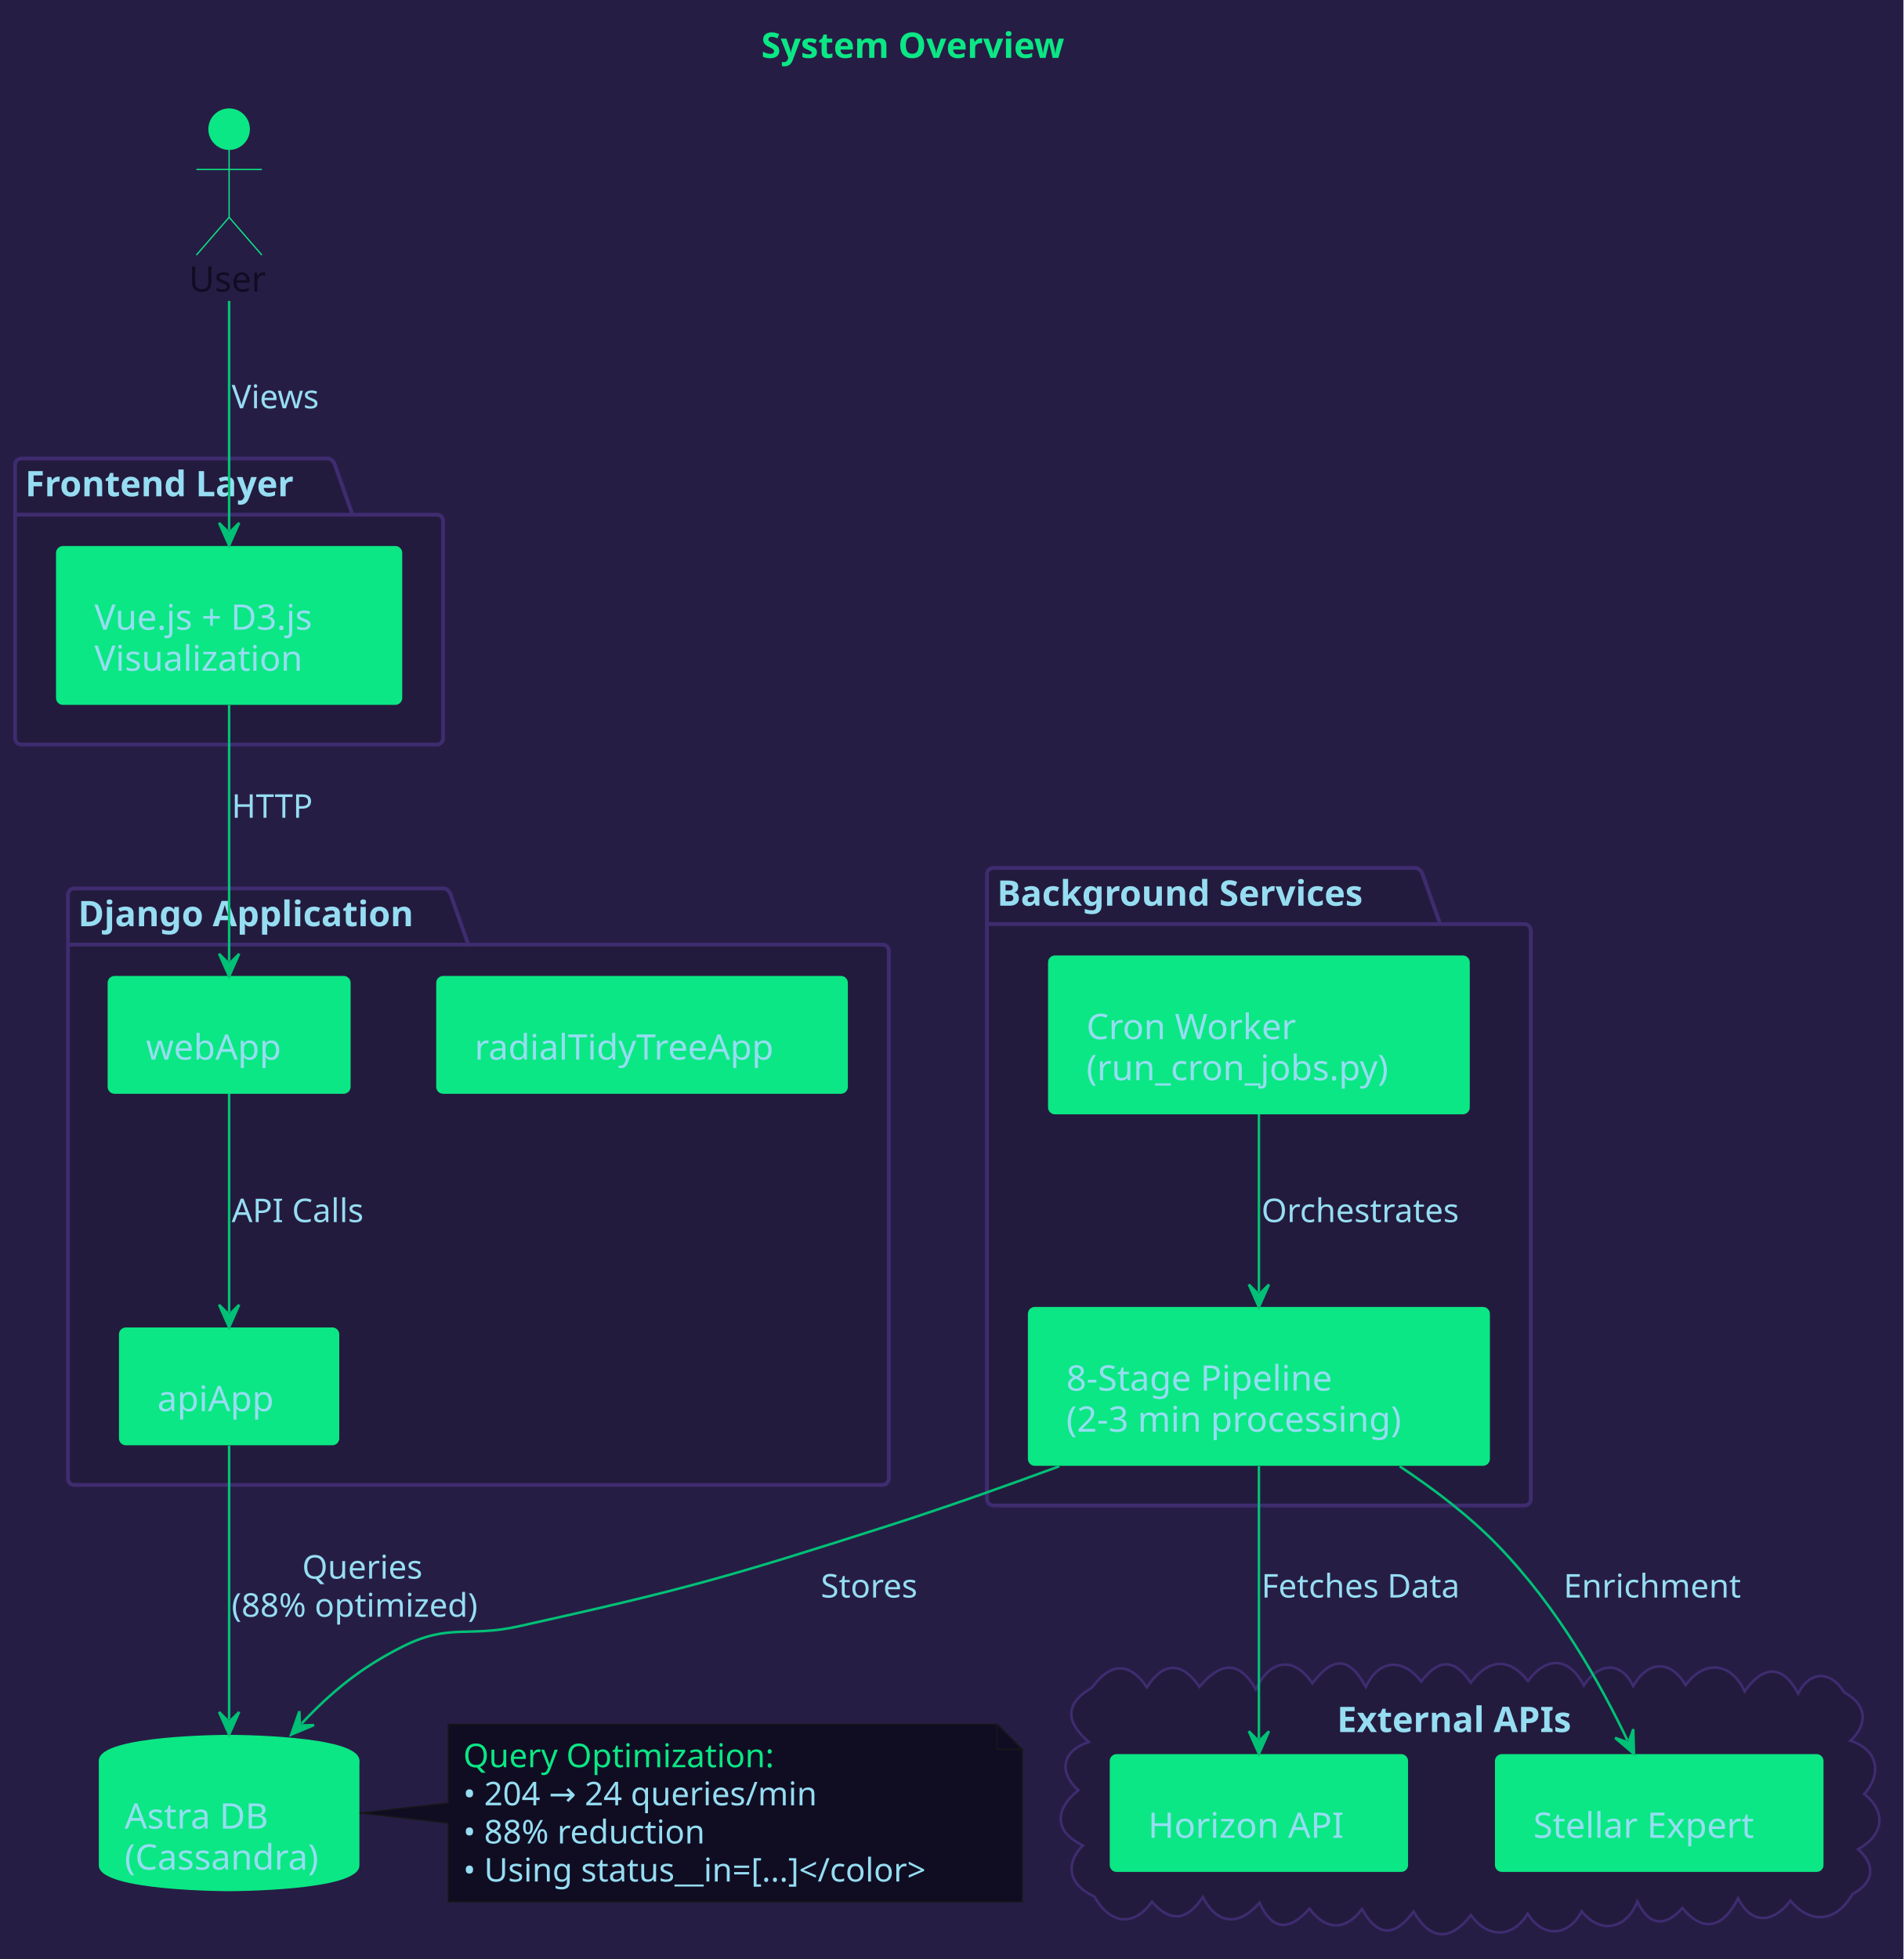
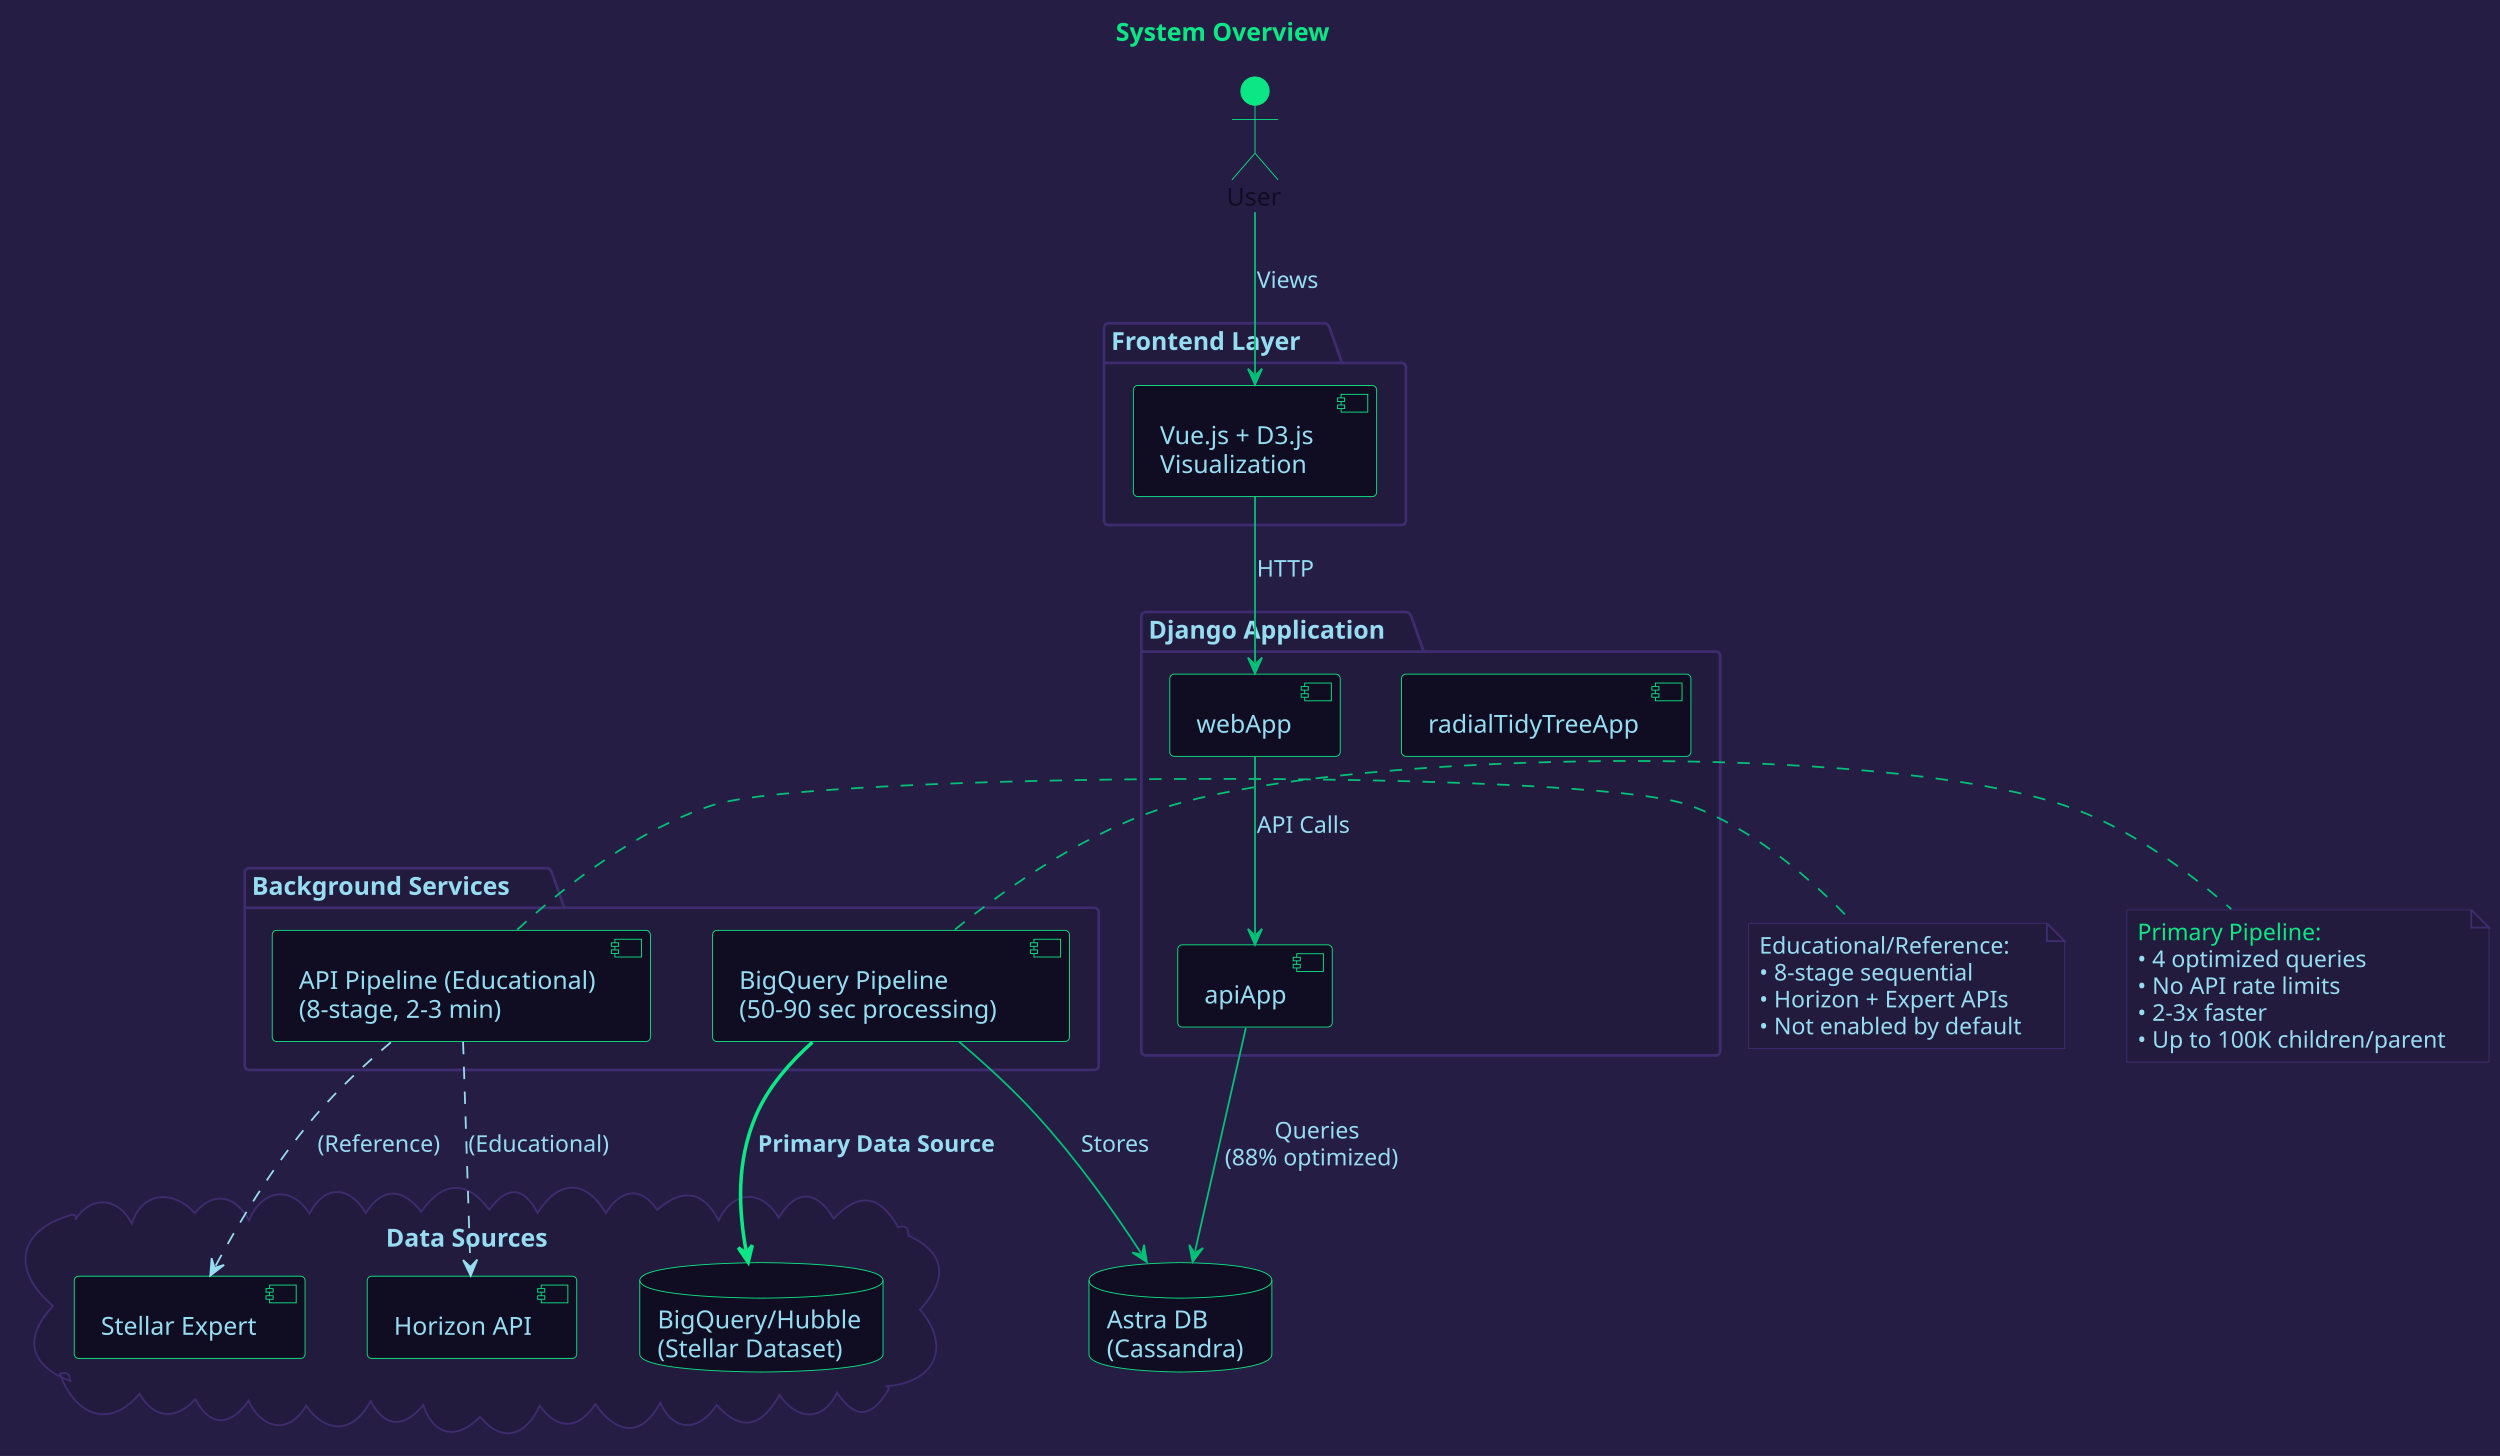
- <svg xmlns="http://www.w3.org/2000/svg" contentStyleType="text/css" height="778px" preserveAspectRatio="none" style="width:756px;height:778px;background:#261D45;" version="1.1" viewBox="0 0 756 778" width="756px" zoomAndPan="magnify">
+ <svg xmlns="http://www.w3.org/2000/svg" contentStyleType="text/css" height="820px" preserveAspectRatio="none" style="width:1408px;height:820px;background:#261D45;" version="1.1" viewBox="0 0 1408 820" width="1408px" zoomAndPan="magnify">
  <defs />
  <g>
-     <rect fill="#261D45" height="778" style="stroke:none;stroke-width:1.0;" width="756" x="0" y="0" />
-     <text fill="#0BE784" font-family="sans-serif" font-size="14" font-weight="bold" lengthAdjust="spacing" textLength="138" x="302.364" y="22.995">System Overview</text>
+     <rect fill="#261D45" height="820" style="stroke:none;stroke-width:1.0;" width="1408" x="0" y="0" />
+     <text fill="#0BE784" font-family="sans-serif" font-size="14" font-weight="bold" lengthAdjust="spacing" textLength="138" x="628.409" y="22.995">System Overview</text>
    <g id="cluster_Frontend Layer">
-       <path d="M8.5,182.097 L130.5,182.097 A3.75,3.75 0 0 1 133,184.597 L140,204.394 L173.5,204.394 A2.5,2.5 0 0 1 176,206.894 L176,293.197 A2.5,2.5 0 0 1 173.5,295.697 L8.5,295.697 A2.5,2.5 0 0 1 6,293.197 L6,184.597 A2.5,2.5 0 0 1 8.5,182.097 " fill="#231B3D" style="stroke:#3F2C70;stroke-width:1.5;" />
-       <line style="stroke:#3F2C70;stroke-width:1.5;" x1="6" x2="140" y1="204.394" y2="204.394" />
-       <text fill="#96DDF2" font-family="sans-serif" font-size="14" font-weight="bold" lengthAdjust="spacing" textLength="121" x="10" y="197.092">Frontend Layer</text>
+       <path d="M624.318,182.097 L746.318,182.097 A3.75,3.75 0 0 1 748.818,184.597 L755.818,204.394 L789.318,204.394 A2.5,2.5 0 0 1 791.818,206.894 L791.818,293.187 A2.5,2.5 0 0 1 789.318,295.687 L624.318,295.687 A2.5,2.5 0 0 1 621.818,293.187 L621.818,184.597 A2.5,2.5 0 0 1 624.318,182.097 " fill="#231B3D" style="stroke:#3F2C70;stroke-width:1.5;" />
+       <line style="stroke:#3F2C70;stroke-width:1.5;" x1="621.818" x2="755.818" y1="204.394" y2="204.394" />
+       <text fill="#96DDF2" font-family="sans-serif" font-size="14" font-weight="bold" lengthAdjust="spacing" textLength="121" x="625.818" y="197.092">Frontend Layer</text>
    </g>
    <g id="cluster_Django Application">
-       <path d="M29.5,352.837 L176.5,352.837 A3.75,3.75 0 0 1 179,355.337 L186,375.134 L350.5,375.134 A2.5,2.5 0 0 1 353,377.634 L353,587.227 A2.5,2.5 0 0 1 350.5,589.727 L29.5,589.727 A2.5,2.5 0 0 1 27,587.227 L27,355.337 A2.5,2.5 0 0 1 29.5,352.837 " fill="#231B3D" style="stroke:#3F2C70;stroke-width:1.5;" />
-       <line style="stroke:#3F2C70;stroke-width:1.5;" x1="27" x2="186" y1="375.134" y2="375.134" />
-       <text fill="#96DDF2" font-family="sans-serif" font-size="14" font-weight="bold" lengthAdjust="spacing" textLength="146" x="31" y="367.832">Django Application</text>
+       <path d="M645.318,344.687 L792.318,344.687 A3.75,3.75 0 0 1 794.818,347.187 L801.818,366.984 L966.318,366.984 A2.5,2.5 0 0 1 968.818,369.484 L968.818,591.927 A2.5,2.5 0 0 1 966.318,594.427 L645.318,594.427 A2.5,2.5 0 0 1 642.818,591.927 L642.818,347.187 A2.5,2.5 0 0 1 645.318,344.687 " fill="#231B3D" style="stroke:#3F2C70;stroke-width:1.5;" />
+       <line style="stroke:#3F2C70;stroke-width:1.5;" x1="642.818" x2="801.818" y1="366.984" y2="366.984" />
+       <text fill="#96DDF2" font-family="sans-serif" font-size="14" font-weight="bold" lengthAdjust="spacing" textLength="146" x="646.818" y="359.682">Django Application</text>
    </g>
    <g id="cluster_Background Services">
-       <path d="M394.5,344.697 L562.5,344.697 A3.75,3.75 0 0 1 565,347.197 L572,366.994 L605.5,366.994 A2.5,2.5 0 0 1 608,369.494 L608,595.377 A2.5,2.5 0 0 1 605.5,597.877 L394.5,597.877 A2.5,2.5 0 0 1 392,595.377 L392,347.197 A2.5,2.5 0 0 1 394.5,344.697 " fill="#231B3D" style="stroke:#3F2C70;stroke-width:1.5;" />
-       <line style="stroke:#3F2C70;stroke-width:1.5;" x1="392" x2="572" y1="366.994" y2="366.994" />
-       <text fill="#96DDF2" font-family="sans-serif" font-size="14" font-weight="bold" lengthAdjust="spacing" textLength="167" x="396" y="359.692">Background Services</text>
+       <path d="M140.318,488.987 L308.318,488.987 A3.75,3.75 0 0 1 310.818,491.487 L317.818,511.284 L616.318,511.284 A2.5,2.5 0 0 1 618.818,513.784 L618.818,600.077 A2.5,2.5 0 0 1 616.318,602.577 L140.318,602.577 A2.5,2.5 0 0 1 137.818,600.077 L137.818,491.487 A2.5,2.5 0 0 1 140.318,488.987 " fill="#231B3D" style="stroke:#3F2C70;stroke-width:1.5;" />
+       <line style="stroke:#3F2C70;stroke-width:1.5;" x1="137.818" x2="317.818" y1="511.284" y2="511.284" />
+       <text fill="#96DDF2" font-family="sans-serif" font-size="14" font-weight="bold" lengthAdjust="spacing" textLength="167" x="141.818" y="503.982">Background Services</text>
    </g>
-     <g id="cluster_External APIs">
-       <path d="M433.666,670.263 C440.72,660.555 448.345,659.556 455.536,670.115 C462.053,659.719 469.635,659.984 476.349,669.913 C484.277,660.576 491.814,658.676 498.785,670.909 C504.128,659.561 513.449,657.086 521.245,668.488 C529.404,657.755 535.92,657.821 542.464,669.985 C547.562,658.846 557.331,658.389 564.46,667.813 C571.36,658.705 577.673,658.537 584.128,668.278 C591.169,658.902 599.264,657.962 606.859,667.615 C614.292,657.523 623.311,658.11 629.027,669.396 C634.497,660.822 643.377,658.949 648.653,669.595 C654.377,659.634 663.376,658.862 669.476,669.208 C677.057,658.968 687.695,660.23 692.917,671.749 C700.122,661.511 707.895,660.678 714.18,672.63 C718.839,663.177 727.297,663.601 732.478,672.098 C741.301,676.92 742.148,684.438 734.979,691.338 C745.772,694.687 747.656,704.481 740.413,712.468 C749.729,719.94 747.764,729.024 737.994,734.388 C745.165,740.8 744.227,747.712 735.773,752.172 C729.719,762.917 719.389,764.827 711.121,754.799 C704.732,763.424 695.835,764.906 690.313,753.881 C685.137,764.41 677.132,768.653 668.211,757.742 C661.121,765.681 654.846,764.652 650.286,755.143 C646.242,765.821 635.82,768.599 628.209,759.034 C623.052,769.143 612.788,769.76 606.738,759.999 C600.789,769.882 590.645,769.785 584.229,760.549 C576.148,771.008 568.127,770.799 561.43,759.124 C554.124,769.073 547.284,769.596 540.96,758.183 C534.425,766.894 526.491,766.684 520.104,758.007 C512.383,766.609 505.555,767.326 500.257,755.637 C492.342,764.788 483.595,764.759 477.732,753.384 C471.667,762.447 465.241,763.972 457.515,755.273 C449.755,766.044 440.414,763.503 434.615,753.149 C425.163,749.038 422.394,740.84 430.071,732.888 C418.315,727.215 419.04,718.395 428.258,710.985 C420.157,703.48 421.992,695.292 432.422,691.81 C423.558,684.147 422.406,676.765 433.666,670.263 " fill="#231B3D" style="stroke:#3F2C70;stroke-width:1.0;" />
-       <text fill="#96DDF2" font-family="sans-serif" font-size="14" font-weight="bold" lengthAdjust="spacing" textLength="103" x="531" y="687.872">External APIs</text>
+     <g id="cluster_Data Sources">
+       <path d="M42.331,687.061 C51.55,672.634 66.932,674.547 74.215,689.186 C80.337,670.316 98.249,670.395 109.701,683.218 C120.696,670.026 132.856,673.833 140.241,687.346 C147.082,670.344 163.682,666.843 174.292,683.538 C182.95,666.893 196.921,667.841 205.977,683.143 C215.678,668.25 226.892,669.18 237.196,682.475 C248.828,665.59 262.922,664.023 275.553,681.356 C285.356,667.916 294.8,667.806 302.757,683.103 C314.563,664.591 329.522,663.686 341.227,683.204 C349.156,670.349 360.606,667.269 370.187,681.434 C384.072,669.133 395.937,670.335 404.715,687.432 C412.547,670.341 429.206,669.542 438.562,685.889 C448.394,669.309 460.19,670.379 469.514,686.371 C483.929,670.878 495.759,673.286 505.818,691.117 C510.015,689.857 511.877,691.654 511.556,695.86 C533.862,706.102 533.219,721.37 518.147,737.526 C536.647,759.412 525.561,779.073 498.818,780.707 C500.579,780.881 500.966,781.874 499.963,783.279 C490.705,798.516 481.763,799.591 471.4,784.313 C463.267,801.386 448.338,799.499 438.958,785.62 C429.615,802.536 418.178,807.591 403.592,791.184 C394.716,805.553 379.52,807.634 371.925,789.92 C360.936,810.307 347.158,807.502 335.292,790.786 C325.763,805.128 314.327,805.743 303.94,791.735 C296.566,807.84 283.636,813.754 270.375,797.922 C257.777,810.98 244.518,809.281 238.362,791.283 C227.879,804.198 217.091,804.544 208.698,789.098 C199.302,806.834 184.271,808.278 172.437,791.672 C162.148,808.707 147.421,804.491 139.916,788.897 C130.343,802.774 118.646,804.633 110.027,787.963 C99.343,799.808 86.77,799.375 78.611,784.943 C60.375,806.473 41.269,795.171 33.818,773.707 C37.699,772.554 39.452,773.825 39.587,777.867 C16.593,768.887 12.878,753.669 29.882,735.522 C6,715.509 9.764,692.443 40.818,684.117 C42.639,684.285 43.279,685.47 42.331,687.061 " fill="#231B3D" style="stroke:#3F2C70;stroke-width:1.0;" />
+       <text fill="#96DDF2" font-family="sans-serif" font-size="14" font-weight="bold" lengthAdjust="spacing" textLength="105" x="217.318" y="702.112">Data Sources</text>
    </g>
    <g id="elem_Frontend">
-       <rect fill="#0BE784" height="62.594" rx="2.5" ry="2.5" style="stroke:#0BE784;stroke-width:0.5;" width="137" x="22.5" y="217.097" />
-       <rect fill="#0BE784" height="10" style="stroke:#0BE784;stroke-width:0.5;" width="15" x="139.5" y="222.097" />
-       <rect fill="#0BE784" height="2" style="stroke:#0BE784;stroke-width:0.5;" width="4" x="137.5" y="224.097" />
-       <rect fill="#0BE784" height="2" style="stroke:#0BE784;stroke-width:0.5;" width="4" x="137.5" y="228.097" />
-       <text fill="#96DDF2" font-family="sans-serif" font-size="14" lengthAdjust="spacing" textLength="97" x="37.5" y="250.092">Vue.js + D3.js</text>
-       <text fill="#96DDF2" font-family="sans-serif" font-size="14" lengthAdjust="spacing" textLength="85" x="37.5" y="266.389">Visualization</text>
+       <rect fill="#100D23" height="62.594" rx="2.5" ry="2.5" style="stroke:#0BE784;stroke-width:0.5;" width="137" x="638.318" y="217.097" />
+       <rect fill="#100D23" height="10" style="stroke:#0BE784;stroke-width:0.5;" width="15" x="755.318" y="222.097" />
+       <rect fill="#100D23" height="2" style="stroke:#0BE784;stroke-width:0.5;" width="4" x="753.318" y="224.097" />
+       <rect fill="#100D23" height="2" style="stroke:#0BE784;stroke-width:0.5;" width="4" x="753.318" y="228.097" />
+       <text fill="#96DDF2" font-family="sans-serif" font-size="14" lengthAdjust="spacing" textLength="97" x="653.318" y="250.092">Vue.js + D3.js</text>
+       <text fill="#96DDF2" font-family="sans-serif" font-size="14" lengthAdjust="spacing" textLength="85" x="653.318" y="266.389">Visualization</text>
    </g>
    <g id="elem_WebApp">
-       <rect fill="#0BE784" height="46.297" rx="2.5" ry="2.5" style="stroke:#0BE784;stroke-width:0.5;" width="96" x="43" y="387.837" />
-       <rect fill="#0BE784" height="10" style="stroke:#0BE784;stroke-width:0.5;" width="15" x="119" y="392.837" />
-       <rect fill="#0BE784" height="2" style="stroke:#0BE784;stroke-width:0.5;" width="4" x="117" y="394.837" />
-       <rect fill="#0BE784" height="2" style="stroke:#0BE784;stroke-width:0.5;" width="4" x="117" y="398.837" />
-       <text fill="#96DDF2" font-family="sans-serif" font-size="14" lengthAdjust="spacing" textLength="56" x="58" y="420.832">webApp</text>
+       <rect fill="#100D23" height="46.297" rx="2.5" ry="2.5" style="stroke:#0BE784;stroke-width:0.5;" width="96" x="658.818" y="379.687" />
+       <rect fill="#100D23" height="10" style="stroke:#0BE784;stroke-width:0.5;" width="15" x="734.818" y="384.687" />
+       <rect fill="#100D23" height="2" style="stroke:#0BE784;stroke-width:0.5;" width="4" x="732.818" y="386.687" />
+       <rect fill="#100D23" height="2" style="stroke:#0BE784;stroke-width:0.5;" width="4" x="732.818" y="390.687" />
+       <text fill="#96DDF2" font-family="sans-serif" font-size="14" lengthAdjust="spacing" textLength="56" x="673.818" y="412.682">webApp</text>
    </g>
    <g id="elem_ApiApp">
-       <rect fill="#0BE784" height="46.297" rx="2.5" ry="2.5" style="stroke:#0BE784;stroke-width:0.5;" width="87" x="47.5" y="527.437" />
-       <rect fill="#0BE784" height="10" style="stroke:#0BE784;stroke-width:0.5;" width="15" x="114.5" y="532.437" />
-       <rect fill="#0BE784" height="2" style="stroke:#0BE784;stroke-width:0.5;" width="4" x="112.5" y="534.437" />
-       <rect fill="#0BE784" height="2" style="stroke:#0BE784;stroke-width:0.5;" width="4" x="112.5" y="538.437" />
-       <text fill="#96DDF2" font-family="sans-serif" font-size="14" lengthAdjust="spacing" textLength="47" x="62.5" y="560.432">apiApp</text>
+       <rect fill="#100D23" height="46.297" rx="2.5" ry="2.5" style="stroke:#0BE784;stroke-width:0.5;" width="87" x="663.318" y="532.137" />
+       <rect fill="#100D23" height="10" style="stroke:#0BE784;stroke-width:0.5;" width="15" x="730.318" y="537.137" />
+       <rect fill="#100D23" height="2" style="stroke:#0BE784;stroke-width:0.5;" width="4" x="728.318" y="539.137" />
+       <rect fill="#100D23" height="2" style="stroke:#0BE784;stroke-width:0.5;" width="4" x="728.318" y="543.137" />
+       <text fill="#96DDF2" font-family="sans-serif" font-size="14" lengthAdjust="spacing" textLength="47" x="678.318" y="565.132">apiApp</text>
    </g>
    <g id="elem_RadialApp">
-       <rect fill="#0BE784" height="46.297" rx="2.5" ry="2.5" style="stroke:#0BE784;stroke-width:0.5;" width="163" x="173.5" y="387.837" />
-       <rect fill="#0BE784" height="10" style="stroke:#0BE784;stroke-width:0.5;" width="15" x="316.5" y="392.837" />
-       <rect fill="#0BE784" height="2" style="stroke:#0BE784;stroke-width:0.5;" width="4" x="314.5" y="394.837" />
-       <rect fill="#0BE784" height="2" style="stroke:#0BE784;stroke-width:0.5;" width="4" x="314.5" y="398.837" />
-       <text fill="#96DDF2" font-family="sans-serif" font-size="14" lengthAdjust="spacing" textLength="123" x="188.5" y="420.832">radialTidyTreeApp</text>
+       <rect fill="#100D23" height="46.297" rx="2.5" ry="2.5" style="stroke:#0BE784;stroke-width:0.5;" width="163" x="789.318" y="379.687" />
+       <rect fill="#100D23" height="10" style="stroke:#0BE784;stroke-width:0.5;" width="15" x="932.318" y="384.687" />
+       <rect fill="#100D23" height="2" style="stroke:#0BE784;stroke-width:0.5;" width="4" x="930.318" y="386.687" />
+       <rect fill="#100D23" height="2" style="stroke:#0BE784;stroke-width:0.5;" width="4" x="930.318" y="390.687" />
+       <text fill="#96DDF2" font-family="sans-serif" font-size="14" lengthAdjust="spacing" textLength="123" x="804.318" y="412.682">radialTidyTreeApp</text>
    </g>
-     <g id="elem_CronWorker">
-       <rect fill="#0BE784" height="62.594" rx="2.5" ry="2.5" style="stroke:#0BE784;stroke-width:0.5;" width="167" x="416.5" y="379.697" />
-       <rect fill="#0BE784" height="10" style="stroke:#0BE784;stroke-width:0.5;" width="15" x="563.5" y="384.697" />
-       <rect fill="#0BE784" height="2" style="stroke:#0BE784;stroke-width:0.5;" width="4" x="561.5" y="386.697" />
-       <rect fill="#0BE784" height="2" style="stroke:#0BE784;stroke-width:0.5;" width="4" x="561.5" y="390.697" />
-       <text fill="#96DDF2" font-family="sans-serif" font-size="14" lengthAdjust="spacing" textLength="86" x="431.5" y="412.692">Cron Worker</text>
-       <text fill="#96DDF2" font-family="sans-serif" font-size="14" lengthAdjust="spacing" textLength="127" x="431.5" y="428.989">(run_cron_jobs.py)</text>
+     <g id="elem_BQPipeline">
+       <rect fill="#100D23" height="62.594" rx="2.5" ry="2.5" style="stroke:#0BE784;stroke-width:0.5;" width="201" x="401.318" y="523.987" />
+       <rect fill="#100D23" height="10" style="stroke:#0BE784;stroke-width:0.5;" width="15" x="582.318" y="528.987" />
+       <rect fill="#100D23" height="2" style="stroke:#0BE784;stroke-width:0.5;" width="4" x="580.318" y="530.987" />
+       <rect fill="#100D23" height="2" style="stroke:#0BE784;stroke-width:0.5;" width="4" x="580.318" y="534.987" />
+       <text fill="#96DDF2" font-family="sans-serif" font-size="14" lengthAdjust="spacing" textLength="121" x="416.318" y="556.982">BigQuery Pipeline</text>
+       <text fill="#96DDF2" font-family="sans-serif" font-size="14" lengthAdjust="spacing" textLength="161" x="416.318" y="573.279">(50-90 sec processing)</text>
    </g>
-     <g id="elem_Pipeline">
-       <rect fill="#0BE784" height="62.594" rx="2.5" ry="2.5" style="stroke:#0BE784;stroke-width:0.5;" width="183" x="408.5" y="519.287" />
-       <rect fill="#0BE784" height="10" style="stroke:#0BE784;stroke-width:0.5;" width="15" x="571.5" y="524.287" />
-       <rect fill="#0BE784" height="2" style="stroke:#0BE784;stroke-width:0.5;" width="4" x="569.5" y="526.287" />
-       <rect fill="#0BE784" height="2" style="stroke:#0BE784;stroke-width:0.5;" width="4" x="569.5" y="530.287" />
-       <text fill="#96DDF2" font-family="sans-serif" font-size="14" lengthAdjust="spacing" textLength="112" x="423.5" y="552.282">8-Stage Pipeline</text>
-       <text fill="#96DDF2" font-family="sans-serif" font-size="14" lengthAdjust="spacing" textLength="143" x="423.5" y="568.579">(2-3 min processing)</text>
+     <g id="elem_APIPipeline">
+       <rect fill="#100D23" height="62.594" rx="2.5" ry="2.5" style="stroke:#0BE784;stroke-width:0.5;" width="213" x="153.318" y="523.987" />
+       <rect fill="#100D23" height="10" style="stroke:#0BE784;stroke-width:0.5;" width="15" x="346.318" y="528.987" />
+       <rect fill="#100D23" height="2" style="stroke:#0BE784;stroke-width:0.5;" width="4" x="344.318" y="530.987" />
+       <rect fill="#100D23" height="2" style="stroke:#0BE784;stroke-width:0.5;" width="4" x="344.318" y="534.987" />
+       <text fill="#96DDF2" font-family="sans-serif" font-size="14" lengthAdjust="spacing" textLength="173" x="168.318" y="556.982">API Pipeline (Educational)</text>
+       <text fill="#96DDF2" font-family="sans-serif" font-size="14" lengthAdjust="spacing" textLength="123" x="168.318" y="573.279">(8-stage, 2-3 min)</text>
+     </g>
+     <g id="elem_BigQuery">
+       <path d="M360.318,721.117 C360.318,711.117 428.818,711.117 428.818,711.117 C428.818,711.117 497.318,711.117 497.318,721.117 L497.318,762.711 C497.318,772.711 428.818,772.711 428.818,772.711 C428.818,772.711 360.318,772.711 360.318,762.711 L360.318,721.117 " fill="#100D23" style="stroke:#0BE784;stroke-width:0.5;" />
+       <path d="M360.318,721.117 C360.318,731.117 428.818,731.117 428.818,731.117 C428.818,731.117 497.318,731.117 497.318,721.117 " fill="none" style="stroke:#0BE784;stroke-width:0.5;" />
+       <text fill="#96DDF2" font-family="sans-serif" font-size="14" lengthAdjust="spacing" textLength="117" x="370.318" y="748.112">BigQuery/Hubble</text>
+       <text fill="#96DDF2" font-family="sans-serif" font-size="14" lengthAdjust="spacing" textLength="110" x="370.318" y="764.409">(Stellar Dataset)</text>
    </g>
    <g id="elem_Horizon">
-       <rect fill="#0BE784" height="46.297" rx="2.5" ry="2.5" style="stroke:#0BE784;stroke-width:0.5;" width="118" x="441" y="696.877" />
-       <rect fill="#0BE784" height="10" style="stroke:#0BE784;stroke-width:0.5;" width="15" x="539" y="701.877" />
-       <rect fill="#0BE784" height="2" style="stroke:#0BE784;stroke-width:0.5;" width="4" x="537" y="703.877" />
-       <rect fill="#0BE784" height="2" style="stroke:#0BE784;stroke-width:0.5;" width="4" x="537" y="707.877" />
-       <text fill="#96DDF2" font-family="sans-serif" font-size="14" lengthAdjust="spacing" textLength="78" x="456" y="729.872">Horizon API</text>
+       <rect fill="#100D23" height="46.297" rx="2.5" ry="2.5" style="stroke:#0BE784;stroke-width:0.5;" width="118" x="206.818" y="718.757" />
+       <rect fill="#100D23" height="10" style="stroke:#0BE784;stroke-width:0.5;" width="15" x="304.818" y="723.757" />
+       <rect fill="#100D23" height="2" style="stroke:#0BE784;stroke-width:0.5;" width="4" x="302.818" y="725.757" />
+       <rect fill="#100D23" height="2" style="stroke:#0BE784;stroke-width:0.5;" width="4" x="302.818" y="729.757" />
+       <text fill="#96DDF2" font-family="sans-serif" font-size="14" lengthAdjust="spacing" textLength="78" x="221.818" y="751.752">Horizon API</text>
    </g>
    <g id="elem_Expert">
-       <rect fill="#0BE784" height="46.297" rx="2.5" ry="2.5" style="stroke:#0BE784;stroke-width:0.5;" width="130" x="594" y="696.877" />
-       <rect fill="#0BE784" height="10" style="stroke:#0BE784;stroke-width:0.5;" width="15" x="704" y="701.877" />
-       <rect fill="#0BE784" height="2" style="stroke:#0BE784;stroke-width:0.5;" width="4" x="702" y="703.877" />
-       <rect fill="#0BE784" height="2" style="stroke:#0BE784;stroke-width:0.5;" width="4" x="702" y="707.877" />
-       <text fill="#96DDF2" font-family="sans-serif" font-size="14" lengthAdjust="spacing" textLength="90" x="609" y="729.872">Stellar Expert</text>
+       <rect fill="#100D23" height="46.297" rx="2.5" ry="2.5" style="stroke:#0BE784;stroke-width:0.5;" width="130" x="41.818" y="718.757" />
+       <rect fill="#100D23" height="10" style="stroke:#0BE784;stroke-width:0.5;" width="15" x="151.818" y="723.757" />
+       <rect fill="#100D23" height="2" style="stroke:#0BE784;stroke-width:0.5;" width="4" x="149.818" y="725.757" />
+       <rect fill="#100D23" height="2" style="stroke:#0BE784;stroke-width:0.5;" width="4" x="149.818" y="729.757" />
+       <text fill="#96DDF2" font-family="sans-serif" font-size="14" lengthAdjust="spacing" textLength="90" x="56.818" y="751.752">Stellar Expert</text>
    </g>
    <g id="elem_User">
-       <ellipse cx="91" cy="51.297" fill="#0BE784" rx="8" ry="8" style="stroke:#0BE784;stroke-width:0.5;" />
-       <path d="M91,59.297 L91,86.297 M78,67.297 L104,67.297 M91,86.297 L78,101.297 M91,86.297 L104,101.297 " fill="none" style="stroke:#0BE784;stroke-width:0.5;" />
-       <text fill="#100D23" font-family="sans-serif" font-size="14" lengthAdjust="spacing" textLength="32" x="75" y="115.792">User</text>
+       <ellipse cx="706.818" cy="51.297" fill="#0BE784" rx="8" ry="8" style="stroke:#0BE784;stroke-width:0.5;" />
+       <path d="M706.818,59.297 L706.818,86.297 M693.818,67.297 L719.818,67.297 M706.818,86.297 L693.818,101.297 M706.818,86.297 L719.818,101.297 " fill="none" style="stroke:#0BE784;stroke-width:0.5;" />
+       <text fill="#100D23" font-family="sans-serif" font-size="14" lengthAdjust="spacing" textLength="32" x="690.818" y="115.792">User</text>
    </g>
    <g id="elem_DB">
-       <path d="M39.5,699.227 C39.5,689.227 91,689.227 91,689.227 C91,689.227 142.5,689.227 142.5,699.227 L142.5,740.821 C142.5,750.821 91,750.821 91,750.821 C91,750.821 39.5,750.821 39.5,740.821 L39.5,699.227 " fill="#0BE784" style="stroke:#0BE784;stroke-width:0.5;" />
-       <path d="M39.5,699.227 C39.5,709.227 91,709.227 91,709.227 C91,709.227 142.5,709.227 142.5,699.227 " fill="none" style="stroke:#0BE784;stroke-width:0.5;" />
-       <text fill="#96DDF2" font-family="sans-serif" font-size="14" lengthAdjust="spacing" textLength="60" x="49.5" y="726.222">Astra DB</text>
-       <text fill="#96DDF2" font-family="sans-serif" font-size="14" lengthAdjust="spacing" textLength="83" x="49.5" y="742.519">(Cassandra)</text>
+       <path d="M613.318,721.117 C613.318,711.117 664.818,711.117 664.818,711.117 C664.818,711.117 716.318,711.117 716.318,721.117 L716.318,762.711 C716.318,772.711 664.818,772.711 664.818,772.711 C664.818,772.711 613.318,772.711 613.318,762.711 L613.318,721.117 " fill="#100D23" style="stroke:#0BE784;stroke-width:0.5;" />
+       <path d="M613.318,721.117 C613.318,731.117 664.818,731.117 664.818,731.117 C664.818,731.117 716.318,731.117 716.318,721.117 " fill="none" style="stroke:#0BE784;stroke-width:0.5;" />
+       <text fill="#96DDF2" font-family="sans-serif" font-size="14" lengthAdjust="spacing" textLength="60" x="623.318" y="748.112">Astra DB</text>
+       <text fill="#96DDF2" font-family="sans-serif" font-size="14" lengthAdjust="spacing" textLength="83" x="623.318" y="764.409">(Cassandra)</text>
    </g>
-     <g id="elem_GMN24">
-       <path d="M178,684.767 L178,716.027 L142.82,720.027 L178,724.027 L178,755.298 A0,0 0 0 0 178,755.298 L406,755.298 A0,0 0 0 0 406,755.298 L406,694.767 L396,684.767 L178,684.767 A0,0 0 0 0 178,684.767 " fill="#100D23" style="stroke:#181818;stroke-width:0.5;" />
-       <path d="M396,684.767 L396,694.767 L406,694.767 L396,684.767 " fill="#100D23" style="stroke:#181818;stroke-width:0.5;" />
-       <text fill="#0BE784" font-family="sans-serif" font-size="13" lengthAdjust="spacing" textLength="127" x="184" y="701.834">Query Optimization:</text>
-       <text fill="#96DDF2" font-family="sans-serif" font-size="13" lengthAdjust="spacing" textLength="150" x="184" y="716.967">• 204 → 24 queries/min</text>
-       <text fill="#96DDF2" font-family="sans-serif" font-size="13" lengthAdjust="spacing" textLength="104" x="184" y="732.099">• 88% reduction</text>
-       <text fill="#96DDF2" font-family="sans-serif" font-size="13" lengthAdjust="spacing" textLength="207" x="184" y="747.232">• Using status__in=[...]&lt;/color&gt;</text>
+     <g id="elem_GMN25">
+       <path d="M1197.818,512.447 L1197.818,598.111 L1401.818,598.111 L1401.818,522.447 L1391.818,512.447 L1197.818,512.447 " fill="#231B3D" style="stroke:#3F2C70;stroke-width:0.5;" />
+       <path d="M1391.818,512.447 L1391.818,522.447 L1401.818,522.447 L1391.818,512.447 " fill="#231B3D" style="stroke:#3F2C70;stroke-width:1.0;" />
+       <text fill="#0BE784" font-family="sans-serif" font-size="13" lengthAdjust="spacing" textLength="106" x="1203.818" y="529.514">Primary Pipeline:</text>
+       <text fill="#96DDF2" font-family="sans-serif" font-size="13" lengthAdjust="spacing" textLength="138" x="1203.818" y="544.647">• 4 optimized queries</text>
+       <text fill="#96DDF2" font-family="sans-serif" font-size="13" lengthAdjust="spacing" textLength="122" x="1203.818" y="559.779">• No API rate limits</text>
+       <text fill="#96DDF2" font-family="sans-serif" font-size="13" lengthAdjust="spacing" textLength="81" x="1203.818" y="574.912">• 2-3x faster</text>
+       <text fill="#96DDF2" font-family="sans-serif" font-size="13" lengthAdjust="spacing" textLength="183" x="1203.818" y="590.045">• Up to 100K children/parent</text>
+     </g>
+     <g id="elem_GMN28">
+       <path d="M984.818,520.017 L984.818,590.548 L1162.818,590.548 L1162.818,530.017 L1152.818,520.017 L984.818,520.017 " fill="#231B3D" style="stroke:#3F2C70;stroke-width:0.5;" />
+       <path d="M1152.818,520.017 L1152.818,530.017 L1162.818,530.017 L1152.818,520.017 " fill="#231B3D" style="stroke:#3F2C70;stroke-width:1.0;" />
+       <text fill="#96DDF2" font-family="sans-serif" font-size="13" lengthAdjust="spacing" textLength="146" x="990.818" y="537.084">Educational/Reference:</text>
+       <text fill="#96DDF2" font-family="sans-serif" font-size="13" lengthAdjust="spacing" textLength="131" x="990.818" y="552.217">• 8-stage sequential</text>
+       <text fill="#96DDF2" font-family="sans-serif" font-size="13" lengthAdjust="spacing" textLength="152" x="990.818" y="567.349">• Horizon + Expert APIs</text>
+       <text fill="#96DDF2" font-family="sans-serif" font-size="13" lengthAdjust="spacing" textLength="157" x="990.818" y="582.482">• Not enabled by default</text>
    </g>
    <g id="link_User_Frontend">
-       <path d="M91,119.497 C91,148.857 91,183.177 91,210.647 " fill="none" id="User-to-Frontend" style="stroke:#01C176;stroke-width:1.0;" />
-       <polygon fill="#01C176" points="91,216.647,95,207.647,91,211.647,87,207.647,91,216.647" style="stroke:#01C176;stroke-width:1.0;" />
-       <text fill="#96DDF2" font-family="sans-serif" font-size="13" lengthAdjust="spacing" textLength="36" x="92" y="162.164">Views</text>
+       <path d="M706.818,119.487 C706.818,148.847 706.818,183.177 706.818,210.637 " fill="none" id="User-to-Frontend" style="stroke:#01C176;stroke-width:1.0;" />
+       <polygon fill="#01C176" points="706.818,216.637,710.818,207.637,706.818,211.637,702.818,207.637,706.818,216.637" style="stroke:#01C176;stroke-width:1.0;" />
+       <text fill="#96DDF2" font-family="sans-serif" font-size="13" lengthAdjust="spacing" textLength="36" x="707.818" y="162.164">Views</text>
    </g>
    <g id="link_Frontend_WebApp">
-       <path d="M91,279.977 C91,311.467 91,353.767 91,381.787 " fill="none" id="Frontend-to-WebApp" style="stroke:#01C176;stroke-width:1.0;" />
-       <polygon fill="#01C176" points="91,387.787,95,378.787,91,382.787,87,378.787,91,387.787" style="stroke:#01C176;stroke-width:1.0;" />
-       <text fill="#96DDF2" font-family="sans-serif" font-size="13" lengthAdjust="spacing" textLength="32" x="92" y="324.764">HTTP</text>
+       <path d="M706.818,279.877 C706.818,309.247 706.818,346.987 706.818,373.327 " fill="none" id="Frontend-to-WebApp" style="stroke:#01C176;stroke-width:1.0;" />
+       <polygon fill="#01C176" points="706.818,379.327,710.818,370.327,706.818,374.327,702.818,370.327,706.818,379.327" style="stroke:#01C176;stroke-width:1.0;" />
+       <text fill="#96DDF2" font-family="sans-serif" font-size="13" lengthAdjust="spacing" textLength="32" x="707.818" y="324.754">HTTP</text>
    </g>
    <g id="link_WebApp_ApiApp">
-       <path d="M91,434.407 C91,459.987 91,495.597 91,521.177 " fill="none" id="WebApp-to-ApiApp" style="stroke:#01C176;stroke-width:1.0;" />
-       <polygon fill="#01C176" points="91,527.177,95,518.177,91,522.177,87,518.177,91,527.177" style="stroke:#01C176;stroke-width:1.0;" />
-       <text fill="#96DDF2" font-family="sans-serif" font-size="13" lengthAdjust="spacing" textLength="54" x="92" y="485.354">API Calls</text>
+       <path d="M706.818,426.357 C706.818,454.887 706.818,497.727 706.818,526.097 " fill="none" id="WebApp-to-ApiApp" style="stroke:#01C176;stroke-width:1.0;" />
+       <polygon fill="#01C176" points="706.818,532.097,710.818,523.097,706.818,527.097,702.818,523.097,706.818,532.097" style="stroke:#01C176;stroke-width:1.0;" />
+       <text fill="#96DDF2" font-family="sans-serif" font-size="13" lengthAdjust="spacing" textLength="54" x="707.818" y="469.054">API Calls</text>
    </g>
    <g id="link_ApiApp_DB">
-       <path d="M91,574.167 C91,603.807 91,649.917 91,682.897 " fill="none" id="ApiApp-to-DB" style="stroke:#01C176;stroke-width:1.0;" />
-       <polygon fill="#01C176" points="91,688.897,95,679.897,91,683.897,87,679.897,91,688.897" style="stroke:#01C176;stroke-width:1.0;" />
-       <text fill="#96DDF2" font-family="sans-serif" font-size="13" lengthAdjust="spacing" textLength="49" x="120" y="626.944">Queries</text>
-       <text fill="#96DDF2" font-family="sans-serif" font-size="13" lengthAdjust="spacing" textLength="105" x="92" y="642.077">(88% optimized)</text>
+       <path d="M701.668,578.917 C694.128,612.047 681.419,667.937 673.009,704.886 " fill="none" id="ApiApp-to-DB" style="stroke:#01C176;stroke-width:1.0;" />
+       <polygon fill="#01C176" points="671.678,710.737,677.575,702.849,672.787,705.862,669.775,701.074,671.678,710.737" style="stroke:#01C176;stroke-width:1.0;" />
+       <text fill="#96DDF2" font-family="sans-serif" font-size="13" lengthAdjust="spacing" textLength="49" x="717.818" y="641.184">Queries</text>
+       <text fill="#96DDF2" font-family="sans-serif" font-size="13" lengthAdjust="spacing" textLength="105" x="689.818" y="656.317">(88% optimized)</text>
    </g>
-     <g id="link_CronWorker_Pipeline">
-       <path d="M500,442.527 C500,465.327 500,490.347 500,513.137 " fill="none" id="CronWorker-to-Pipeline" style="stroke:#01C176;stroke-width:1.0;" />
-       <polygon fill="#01C176" points="500,519.137,504,510.137,500,514.137,496,510.137,500,519.137" style="stroke:#01C176;stroke-width:1.0;" />
-       <text fill="#96DDF2" font-family="sans-serif" font-size="13" lengthAdjust="spacing" textLength="83" x="501" y="485.354">Orchestrates</text>
+     <g id="link_BQPipeline_BigQuery">
+       <path d="M457.548,586.987 C444.868,598.297 432.638,612.277 425.818,628.117 C414.498,654.377 415.988,681.475 420.288,704.975 " fill="none" id="BQPipeline-to-BigQuery" style="stroke:#0BE784;stroke-width:2.0;" />
+       <polygon fill="#0BE784" points="421.368,710.877,423.682,701.304,420.468,705.958,415.813,702.744,421.368,710.877" style="stroke:#0BE784;stroke-width:2.0;" />
+       <text fill="#96DDF2" font-family="sans-serif" font-size="13" font-weight="bold" lengthAdjust="spacing" textLength="152" x="426.818" y="648.684">Primary Data Source</text>
    </g>
-     <g id="link_Pipeline_Horizon">
-       <path d="M500,582.297 C500,615.337 500,661.107 500,690.547 " fill="none" id="Pipeline-to-Horizon" style="stroke:#01C176;stroke-width:1.0;" />
-       <polygon fill="#01C176" points="500,696.547,504,687.547,500,691.547,496,687.547,500,696.547" style="stroke:#01C176;stroke-width:1.0;" />
-       <text fill="#96DDF2" font-family="sans-serif" font-size="13" lengthAdjust="spacing" textLength="85" x="501" y="634.444">Fetches Data</text>
+     <g id="link_BQPipeline_DB">
+       <path d="M540.218,586.767 C554.578,598.947 570.588,613.537 583.818,628.117 C607.478,654.177 627.214,682.175 642.624,705.745 " fill="none" id="BQPipeline-to-DB" style="stroke:#01C176;stroke-width:1.0;" />
+       <polygon fill="#01C176" points="645.908,710.767,644.331,701.045,643.172,706.582,637.635,705.423,645.908,710.767" style="stroke:#01C176;stroke-width:1.0;" />
+       <text fill="#96DDF2" font-family="sans-serif" font-size="13" lengthAdjust="spacing" textLength="42" x="608.818" y="648.684">Stores</text>
    </g>
-     <g id="link_Pipeline_Expert">
-       <path d="M555.93,582.357 C569.63,591.427 583.62,602.107 595,613.877 C618.92,638.617 635.462,668.419 646.382,691.149 " fill="none" id="Pipeline-to-Expert" style="stroke:#01C176;stroke-width:1.0;" />
-       <polygon fill="#01C176" points="648.98,696.557,648.688,686.712,646.815,692.05,641.477,690.177,648.98,696.557" style="stroke:#01C176;stroke-width:1.0;" />
-       <text fill="#96DDF2" font-family="sans-serif" font-size="13" lengthAdjust="spacing" textLength="73" x="621" y="634.444">Enrichment</text>
+     <g id="link_APIPipeline_Horizon">
+       <path d="M260.808,586.767 C262.018,623.847 263.823,679.55 264.893,712.52 " fill="none" id="APIPipeline-to-Horizon" style="stroke:#96DDF2;stroke-width:1.0;stroke-dasharray:7.0,7.0;" />
+       <polygon fill="#96DDF2" points="265.088,718.517,268.794,709.392,264.925,713.519,260.798,709.651,265.088,718.517" style="stroke:#96DDF2;stroke-width:1.0;" />
+       <text fill="#96DDF2" font-family="sans-serif" font-size="13" lengthAdjust="spacing" textLength="84" x="263.818" y="648.684">(Educational)</text>
    </g>
-     <g id="link_Pipeline_DB">
-       <path d="M420.72,582.317 C398.91,590.377 375.15,598.787 353,605.877 C288.51,626.517 272.09,631.177 206,645.877 C185.74,650.387 178.55,644.587 160,653.877 C143.21,662.297 131.81,671.775 119.76,684.535 " fill="none" id="Pipeline-to-DB" style="stroke:#01C176;stroke-width:1.0;" />
-       <polygon fill="#01C176" points="115.64,688.897,124.728,685.1,119.073,685.262,118.911,679.607,115.64,688.897" style="stroke:#01C176;stroke-width:1.0;" />
-       <text fill="#96DDF2" font-family="sans-serif" font-size="13" lengthAdjust="spacing" textLength="42" x="326" y="634.444">Stores</text>
+     <g id="link_APIPipeline_Expert">
+       <path d="M220.108,587.047 C205.918,599.047 190.348,613.427 177.818,628.117 C153.328,656.797 134.087,689.407 121.277,713.147 " fill="none" id="APIPipeline-to-Expert" style="stroke:#96DDF2;stroke-width:1.0;stroke-dasharray:7.0,7.0;" />
+       <polygon fill="#96DDF2" points="118.428,718.427,126.222,712.406,120.802,714.027,119.181,708.607,118.428,718.427" style="stroke:#96DDF2;stroke-width:1.0;" />
+       <text fill="#96DDF2" font-family="sans-serif" font-size="13" lengthAdjust="spacing" textLength="74" x="178.818" y="648.684">(Reference)</text>
+     </g>
+     <g id="link_BQPipeline_GMN25">
+       <path d="M537.848,523.497 C568.158,499.007 613.878,467.117 660.318,453.487 C767.358,422.067 1056.378,418.537 1162.318,453.487 C1197.718,465.157 1231.458,489.857 1256.648,511.997 " fill="none" id="BQPipeline-GMN25" style="stroke:#01C176;stroke-width:1.0;stroke-dasharray:7.0,7.0;" />
+     </g>
+     <g id="link_APIPipeline_GMN28">
+       <path d="M291.358,523.547 C318.058,499.097 358.688,467.227 401.318,453.487 C459.478,434.737 893.838,432.717 951.318,453.487 C987.728,466.637 1020.948,495.847 1043.588,519.617 " fill="none" id="APIPipeline-GMN28" style="stroke:#01C176;stroke-width:1.0;stroke-dasharray:7.0,7.0;" />
    </g>
  </g>
</svg>
